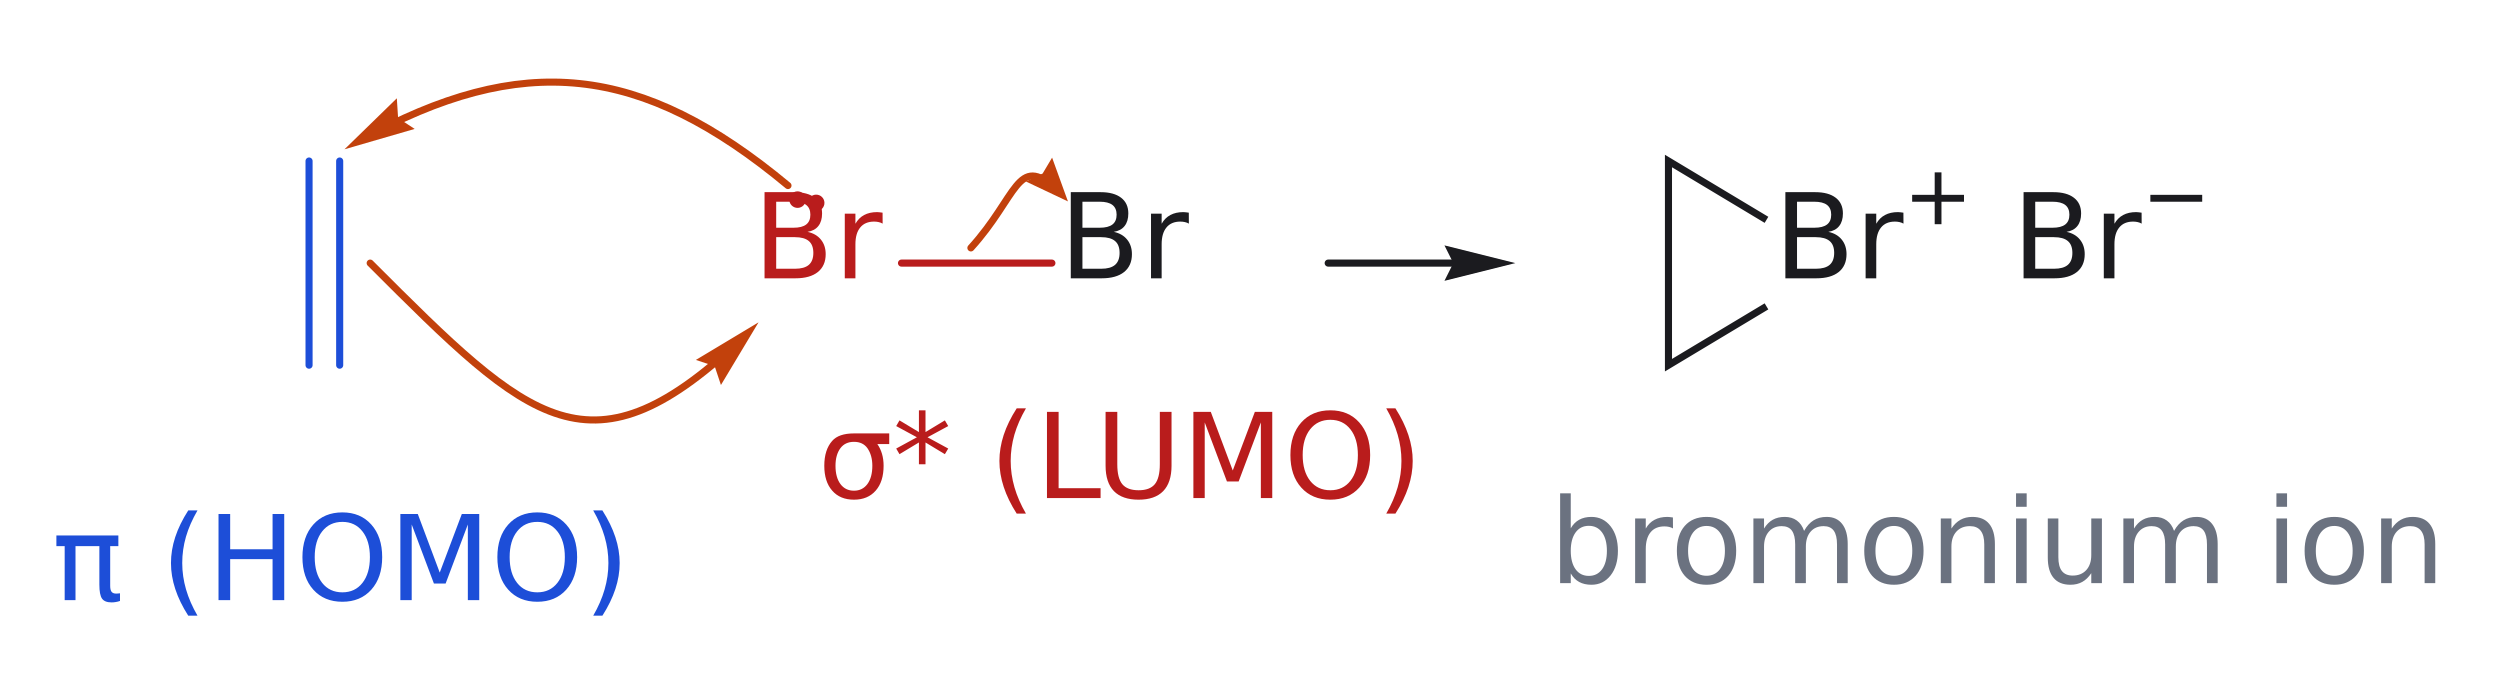
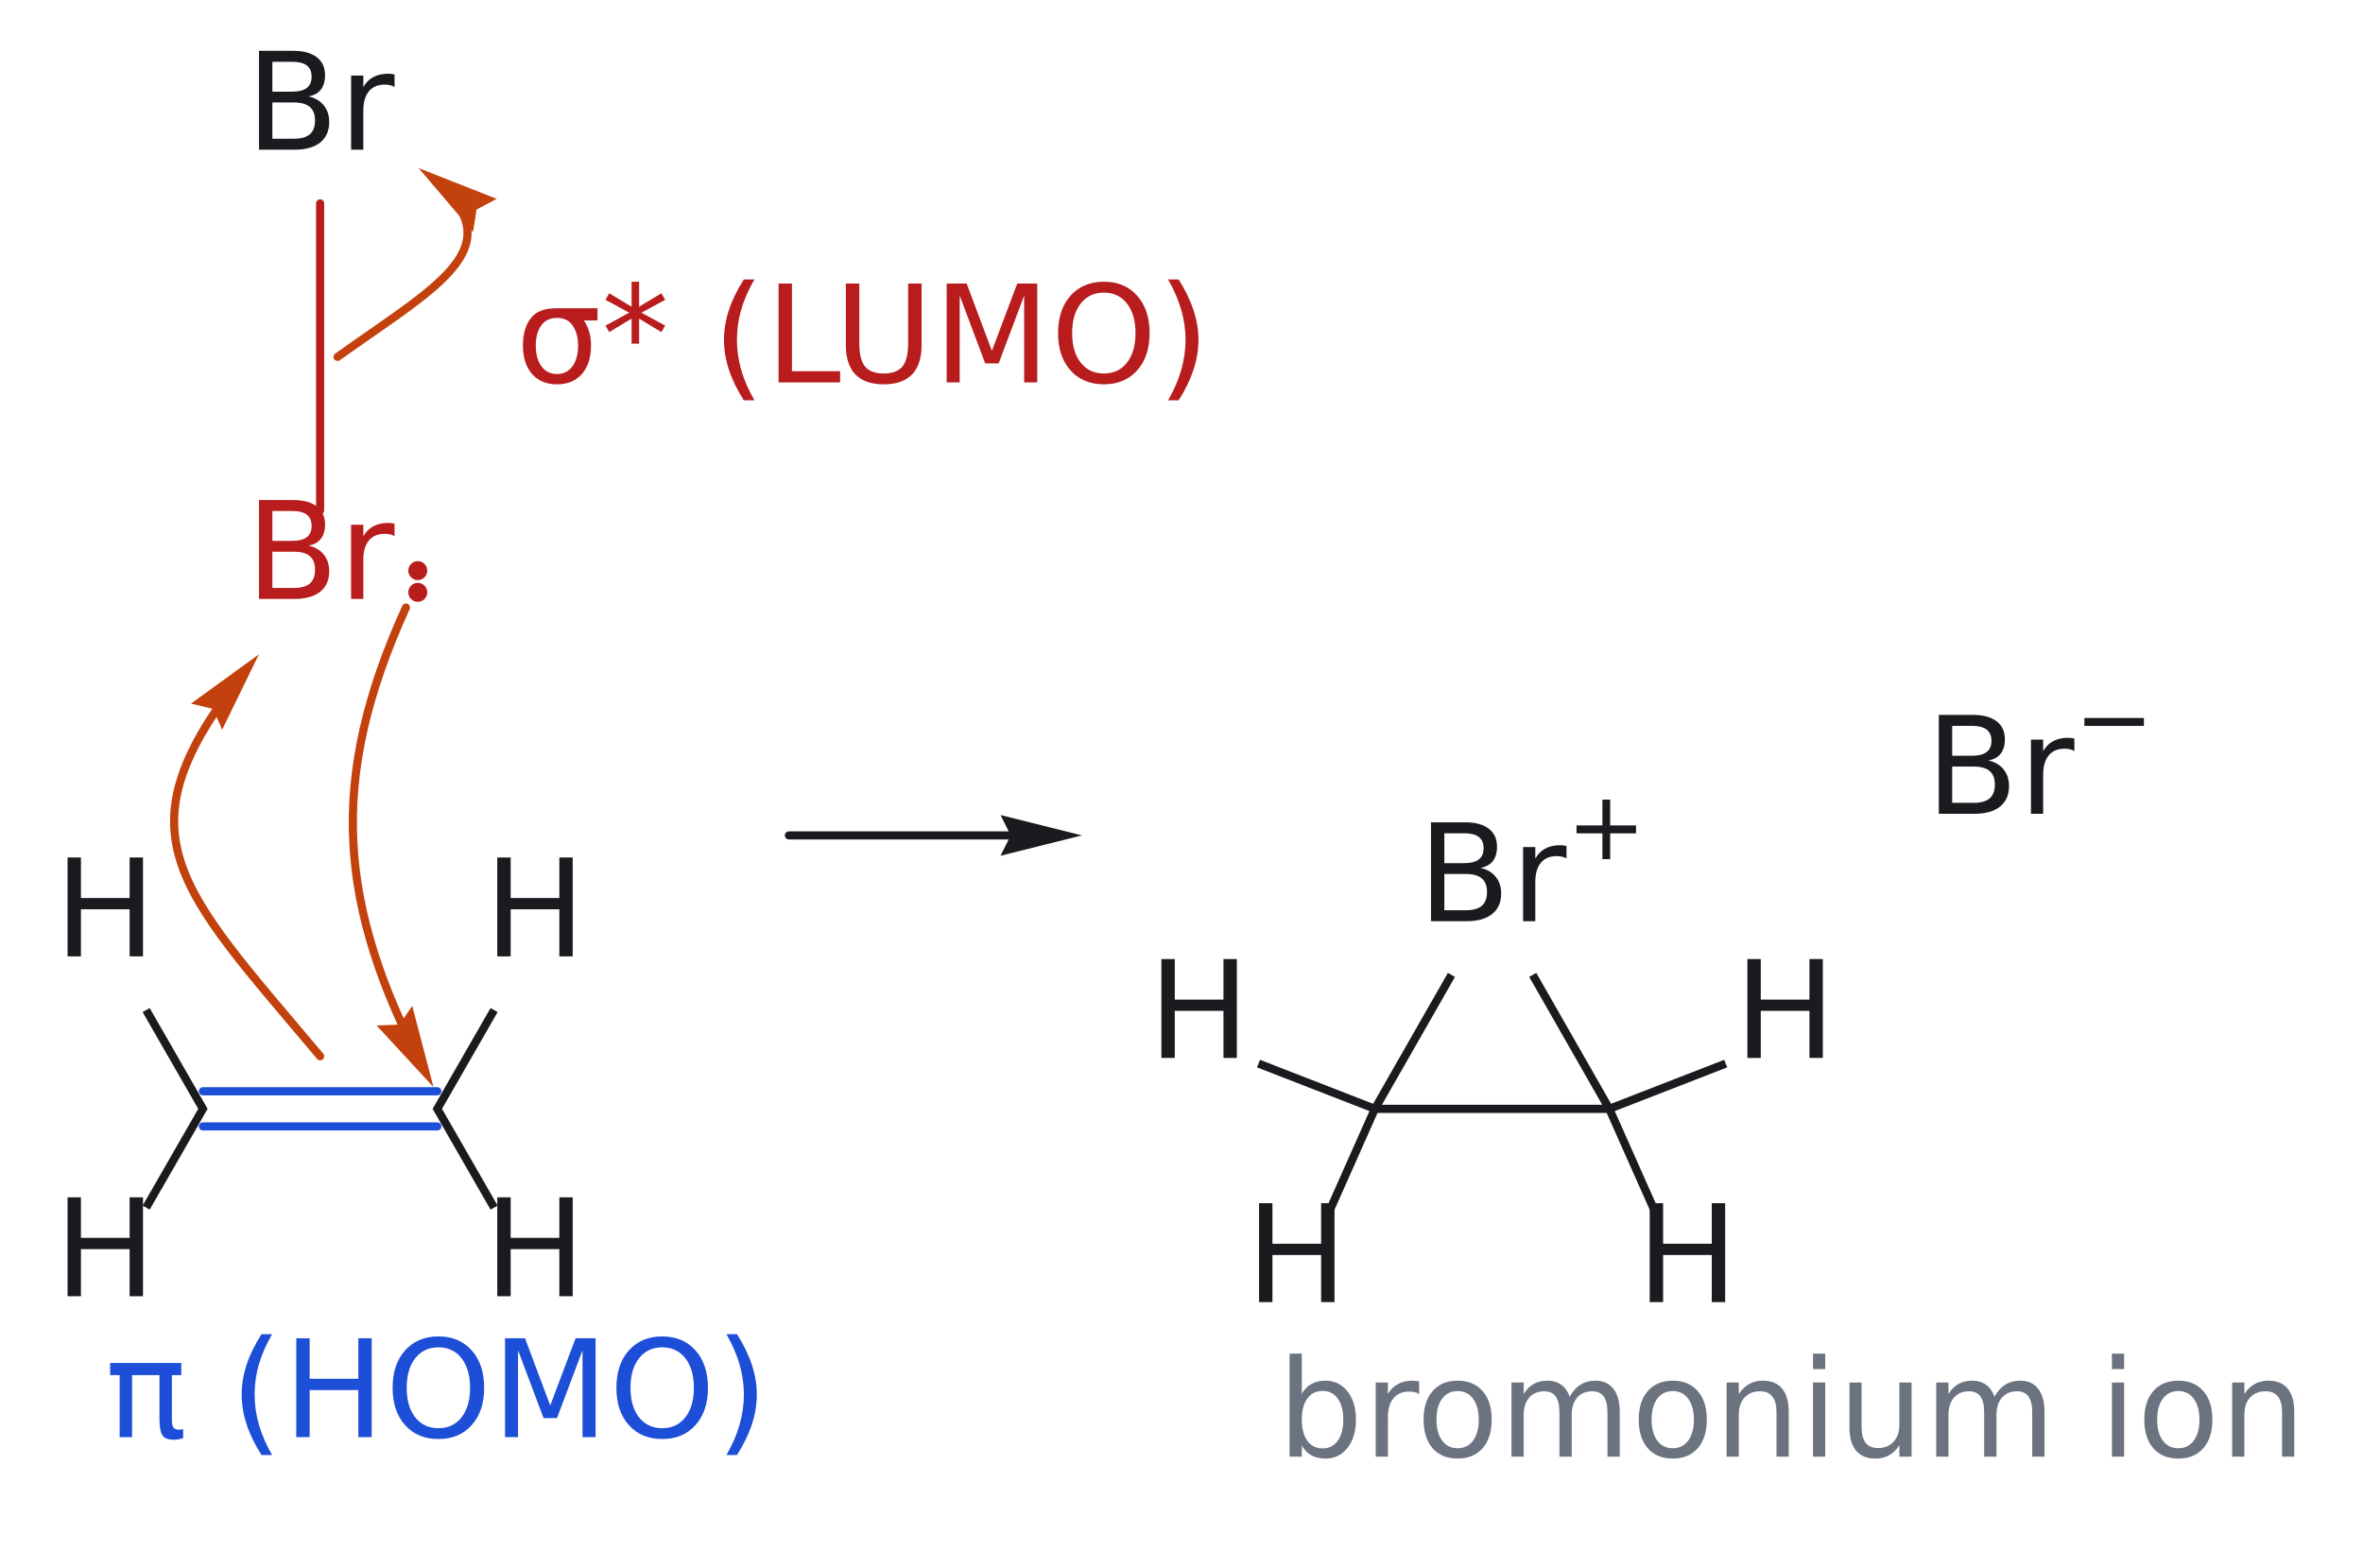
- <svg xmlns="http://www.w3.org/2000/svg" viewBox="-78.867 -64.948 614.731 171.698" width="381" height="106">
+ <svg xmlns="http://www.w3.org/2000/svg" viewBox="-68.833 -238.109 508.097 336.459" width="315" height="209">
  <style>.c-ink.fill{fill:#1b1b1f}.c-ink.stroke{stroke:#1b1b1f}.c-arrow.fill{fill:#c2410c}.c-arrow.stroke{stroke:#c2410c}.c-nu.fill{fill:#1d4ed8}.c-nu.stroke{stroke:#1d4ed8}.c-el.fill{fill:#b91c1c}.c-el.stroke{stroke:#b91c1c}.c-good.fill{fill:#15803d}.c-good.stroke{stroke:#15803d}.c-muted.fill{fill:#6b7280}.c-muted.stroke{stroke:#6b7280}@media (prefers-color-scheme: dark){.c-ink.fill{fill:#e6e6ea}.c-ink.stroke{stroke:#e6e6ea}.c-arrow.fill{fill:#ff9f5a}.c-arrow.stroke{stroke:#ff9f5a}.c-nu.fill{fill:#8ab4ff}.c-nu.stroke{stroke:#8ab4ff}.c-el.fill{fill:#ff8a8a}.c-el.stroke{stroke:#ff8a8a}.c-good.fill{fill:#6ee7a0}.c-good.stroke{stroke:#6ee7a0}.c-muted.fill{fill:#9ca3af}.c-muted.stroke{stroke:#9ca3af}}</style>
-   <path class="c-nu stroke" d="M3.78 -25.2 L3.78 25.2 " fill="none" stroke-width="1.75" stroke-linecap="round" stroke-linejoin="round" />
-   <path class="c-nu stroke" d="M-3.78 -25.2 L-3.78 25.2 " fill="none" stroke-width="1.75" stroke-linecap="round" stroke-linejoin="round" />
-   <path class="c-el stroke" d="M142.467 0 L179.595 0 " fill="none" stroke-width="1.75" stroke-linecap="round" stroke-linejoin="round" />
-   <path class="c-ink fill stroke" d="M330.925 -26.745 L330.925 26.745 L332.675 23.655 L332.675 -23.655 Z M332.675 -23.655 L355.545 -9.932 L356.446 -11.433 L330.925 -26.745 Z M330.925 26.745 L356.446 11.433 L355.545 9.932 L332.675 23.655 Z " stroke-width="0" stroke-linecap="round" stroke-linejoin="round" />
-   <text class="c-el fill" xml:space="preserve" x="105.8" y="-16.442" font-family="DejaVu Sans" font-size="29.167" font-weight="normal" font-style="normal" text-decoration="none" dominant-baseline="text-before-edge">Br</text>
-   <path class="c-el fill stroke" d="M117.96 -15.467 C117.848 -14.833 117.243 -14.409 116.608 -14.521 C115.973 -14.633 115.55 -15.238 115.662 -15.872 C115.774 -16.507 116.379 -16.931 117.013 -16.819 C117.648 -16.707 118.071 -16.102 117.96 -15.467 Z " stroke-width="1.75" stroke-linecap="round" stroke-linejoin="round" />
-   <path class="c-el fill stroke" d="M122.555 -14.657 C122.443 -14.022 121.838 -13.599 121.204 -13.71 C120.569 -13.822 120.146 -14.427 120.257 -15.062 C120.369 -15.696 120.974 -16.12 121.609 -16.008 C122.243 -15.896 122.667 -15.291 122.555 -14.657 Z " stroke-width="1.75" stroke-linecap="round" stroke-linejoin="round" />
-   <text class="c-ink fill" xml:space="preserve" x="181.4" y="-16.442" font-family="DejaVu Sans" font-size="29.167" font-weight="normal" font-style="normal" text-decoration="none" dominant-baseline="text-before-edge">Br</text>
-   <text class="c-ink fill" xml:space="preserve" x="357.8" y="-16.442" font-family="DejaVu Sans" font-size="29.167" font-weight="normal" font-style="normal" text-decoration="none" dominant-baseline="text-before-edge">Br</text>
-   <text class="c-ink fill" xml:space="preserve" x="389.8" y="-23.734" font-family="DejaVu Sans" font-size="20.417" font-weight="normal" font-style="normal" text-decoration="none" dominant-baseline="text-before-edge">+</text>
-   <text class="c-ink fill" xml:space="preserve" x="416.6" y="-16.442" font-family="DejaVu Sans" font-size="29.167" font-weight="normal" font-style="normal" text-decoration="none" dominant-baseline="text-before-edge">Br</text>
-   <text class="c-ink fill" xml:space="preserve" x="448.6" y="-23.734" font-family="DejaVu Sans" font-size="20.417" font-weight="normal" font-style="normal" text-decoration="none" dominant-baseline="text-before-edge">−</text>
-   <path class="c-ink stroke" d="M247.8 0 L289.625 0 " fill="none" stroke-width="1.75" stroke-linecap="round" stroke-linejoin="round" />
-   <path class="c-ink fill stroke" d="M294 0 L276.5 -4.375 L278.688 0 L276.5 4.375 Z " stroke-width="0" stroke-linecap="round" stroke-linejoin="round" />
-   <path class="c-arrow stroke" d="M11.31 0 C50.85 39.54 65.792 54.444 104.048 17.691 " fill="none" stroke-width="1.75" stroke-linecap="round" stroke-linejoin="round" />
-   <path class="c-arrow fill stroke" d="M107.175 14.625 L91.707 23.905 L96.348 25.452 L97.895 30.093 Z " stroke-width="0" stroke-linecap="round" stroke-linejoin="round" />
-   <path class="c-arrow stroke" d="M159.6 -3.75 C171.075 -16.373 171.069 -27.019 180.493 -18.35 " fill="none" stroke-width="1.75" stroke-linecap="round" stroke-linejoin="round" />
-   <path class="c-arrow fill stroke" d="M183.557 -15.227 L179.647 -26.033 L177.303 -22.107 L173.172 -20.147 Z " stroke-width="0" stroke-linecap="round" stroke-linejoin="round" />
-   <path class="c-arrow stroke" d="M114.444 -19.145 C78.198 -49.302 48.827 -52.406 8.774 -30.256 " fill="none" stroke-width="1.75" stroke-linecap="round" stroke-linejoin="round" />
-   <path class="c-arrow fill stroke" d="M4.968 -28.094 L22.292 -33.123 L18.199 -35.802 L17.887 -40.684 Z " stroke-width="0" stroke-linecap="round" stroke-linejoin="round" />
-   <text class="c-nu fill" xml:space="preserve" x="-67.2" y="63" font-family="DejaVu Sans" font-size="29.167" font-weight="normal" font-style="normal" text-decoration="none" dominant-baseline="text-before-edge">π (HOMO)</text>
-   <text class="c-el fill" xml:space="preserve" x="121.8" y="37.8" font-family="DejaVu Sans" font-size="29.167" font-weight="normal" font-style="normal" text-decoration="none" dominant-baseline="text-before-edge">σ* (LUMO)</text>
-   <text class="c-muted fill" xml:space="preserve" x="302.4" y="58.8" font-family="DejaVu Sans" font-size="29.167" font-weight="normal" font-style="normal" text-decoration="none" dominant-baseline="text-before-edge">bromonium ion</text>
+   <path class="c-nu stroke" d="M-25.2 -3.78 L25.2 -3.78 " fill="none" stroke-width="1.75" stroke-linecap="round" stroke-linejoin="round" />
+   <path class="c-nu stroke" d="M-25.2 3.78 L25.2 3.78 " fill="none" stroke-width="1.75" stroke-linecap="round" stroke-linejoin="round" />
+   <path class="c-el stroke" d="M0 -128.698 L0 -194.702 " fill="none" stroke-width="1.75" stroke-linecap="round" stroke-linejoin="round" />
+   <path class="c-ink fill stroke" d="M-24.191 0 L-36.649 -21.678 L-38.167 -20.806 L-26.209 -0 Z M-26.209 0 L-38.167 20.806 L-36.649 21.678 L-24.191 -0 Z M26.209 -0 L38.167 -20.806 L36.649 -21.678 L24.191 0 Z M24.191 -0 L36.649 21.678 L38.167 20.806 L26.209 0 Z M227.369 0.875 L276.631 0.875 L277.2 0 L275.692 -0.875 L228.308 -0.875 L226.8 0 Z M226.414 -1.089 L202.087 -10.549 L201.453 -8.918 L225.628 0.483 L226.8 0 Z M225.628 0.483 L216 22.147 L217.599 22.857 L227.369 0.875 L226.8 0 Z M278.372 0.483 L302.547 -8.918 L301.913 -10.549 L277.586 -1.089 L277.2 0 Z M276.631 0.875 L286.401 22.857 L288 22.147 L278.372 0.483 L277.2 0 Z M228.308 -0.875 L244.018 -28.368 L242.499 -29.236 L226.414 -1.089 L226.8 0 Z M277.586 -1.089 L261.501 -29.236 L259.982 -28.368 L275.692 -0.875 L277.2 0 Z " stroke-width="0" stroke-linecap="round" stroke-linejoin="round" />
+   <text class="c-ink fill" xml:space="preserve" x="-57.166" y="-52.982" font-family="DejaVu Sans" font-size="29.167" font-weight="normal" font-style="normal" text-decoration="none" dominant-baseline="text-before-edge">H</text>
+   <text class="c-ink fill" xml:space="preserve" x="-57.166" y="20.098" font-family="DejaVu Sans" font-size="29.167" font-weight="normal" font-style="normal" text-decoration="none" dominant-baseline="text-before-edge">H</text>
+   <text class="c-ink fill" xml:space="preserve" x="35.234" y="-52.982" font-family="DejaVu Sans" font-size="29.167" font-weight="normal" font-style="normal" text-decoration="none" dominant-baseline="text-before-edge">H</text>
+   <text class="c-ink fill" xml:space="preserve" x="35.234" y="20.098" font-family="DejaVu Sans" font-size="29.167" font-weight="normal" font-style="normal" text-decoration="none" dominant-baseline="text-before-edge">H</text>
+   <text class="c-el fill" xml:space="preserve" x="-16" y="-129.842" font-family="DejaVu Sans" font-size="29.167" font-weight="normal" font-style="normal" text-decoration="none" dominant-baseline="text-before-edge">Br</text>
+   <path class="c-el fill stroke" d="M21 -112.233 C21.644 -112.233 22.167 -111.711 22.167 -111.067 C22.167 -110.422 21.644 -109.9 21 -109.9 C20.356 -109.9 19.833 -110.422 19.833 -111.067 C19.833 -111.711 20.356 -112.233 21 -112.233 Z " stroke-width="1.75" stroke-linecap="round" stroke-linejoin="round" />
+   <path class="c-el fill stroke" d="M21 -116.9 C21.644 -116.9 22.167 -116.378 22.167 -115.733 C22.167 -115.089 21.644 -114.567 21 -114.567 C20.356 -114.567 19.833 -115.089 19.833 -115.733 C19.833 -116.378 20.356 -116.9 21 -116.9 Z " stroke-width="1.75" stroke-linecap="round" stroke-linejoin="round" />
+   <text class="c-ink fill" xml:space="preserve" x="-16" y="-226.442" font-family="DejaVu Sans" font-size="29.167" font-weight="normal" font-style="normal" text-decoration="none" dominant-baseline="text-before-edge">Br</text>
+   <text class="c-ink fill" xml:space="preserve" x="178.034" y="-31.142" font-family="DejaVu Sans" font-size="29.167" font-weight="normal" font-style="normal" text-decoration="none" dominant-baseline="text-before-edge">H</text>
+   <text class="c-ink fill" xml:space="preserve" x="199.034" y="21.358" font-family="DejaVu Sans" font-size="29.167" font-weight="normal" font-style="normal" text-decoration="none" dominant-baseline="text-before-edge">H</text>
+   <text class="c-ink fill" xml:space="preserve" x="304.034" y="-31.142" font-family="DejaVu Sans" font-size="29.167" font-weight="normal" font-style="normal" text-decoration="none" dominant-baseline="text-before-edge">H</text>
+   <text class="c-ink fill" xml:space="preserve" x="283.034" y="21.358" font-family="DejaVu Sans" font-size="29.167" font-weight="normal" font-style="normal" text-decoration="none" dominant-baseline="text-before-edge">H</text>
+   <text class="c-ink fill" xml:space="preserve" x="236" y="-60.542" font-family="DejaVu Sans" font-size="29.167" font-weight="normal" font-style="normal" text-decoration="none" dominant-baseline="text-before-edge">Br</text>
+   <text class="c-ink fill" xml:space="preserve" x="268" y="-67.834" font-family="DejaVu Sans" font-size="20.417" font-weight="normal" font-style="normal" text-decoration="none" dominant-baseline="text-before-edge">+</text>
+   <text class="c-ink fill" xml:space="preserve" x="345.2" y="-83.642" font-family="DejaVu Sans" font-size="29.167" font-weight="normal" font-style="normal" text-decoration="none" dominant-baseline="text-before-edge">Br</text>
+   <text class="c-ink fill" xml:space="preserve" x="377.2" y="-90.934" font-family="DejaVu Sans" font-size="20.417" font-weight="normal" font-style="normal" text-decoration="none" dominant-baseline="text-before-edge">−</text>
+   <path class="c-ink stroke" d="M100.8 -58.8 L159.425 -58.8 " fill="none" stroke-width="1.75" stroke-linecap="round" stroke-linejoin="round" />
+   <path class="c-ink fill stroke" d="M163.8 -58.8 L146.3 -63.175 L148.488 -58.8 L146.3 -54.425 Z " stroke-width="0" stroke-linecap="round" stroke-linejoin="round" />
+   <path class="c-arrow stroke" d="M0 -11.31 C-30.784 -47.958 -44.096 -59.245 -15.942 -94.347 " fill="none" stroke-width="1.75" stroke-linecap="round" stroke-linejoin="round" />
+   <path class="c-arrow fill stroke" d="M-13.163 -97.729 L-27.769 -87.143 L-23.012 -86.004 L-21.069 -81.516 Z " stroke-width="0" stroke-linecap="round" stroke-linejoin="round" />
+   <path class="c-arrow stroke" d="M3.75 -161.7 C25.009 -176.885 41.728 -185.21 24.65 -199.614 " fill="none" stroke-width="1.75" stroke-linecap="round" stroke-linejoin="round" />
+   <path class="c-arrow fill stroke" d="M21.187 -202.289 L32.884 -188.557 L33.647 -193.388 L37.97 -195.677 Z " stroke-width="0" stroke-linecap="round" stroke-linejoin="round" />
+   <path class="c-arrow stroke" d="M18.449 -107.787 C1.56 -70.633 3.882 -43.715 22.309 -8.535 " fill="none" stroke-width="1.75" stroke-linecap="round" stroke-linejoin="round" />
+   <path class="c-arrow fill stroke" d="M24.375 -4.678 L19.813 -22.13 L17.025 -18.111 L12.137 -17.93 Z " stroke-width="0" stroke-linecap="round" stroke-linejoin="round" />
+   <text class="c-nu fill" xml:space="preserve" x="-46.2" y="50.4" font-family="DejaVu Sans" font-size="29.167" font-weight="normal" font-style="normal" text-decoration="none" dominant-baseline="text-before-edge">π (HOMO)</text>
+   <text class="c-el fill" xml:space="preserve" x="42" y="-176.4" font-family="DejaVu Sans" font-size="29.167" font-weight="normal" font-style="normal" text-decoration="none" dominant-baseline="text-before-edge">σ* (LUMO)</text>
+   <text class="c-muted fill" xml:space="preserve" x="205.8" y="54.6" font-family="DejaVu Sans" font-size="29.167" font-weight="normal" font-style="normal" text-decoration="none" dominant-baseline="text-before-edge">bromonium ion</text>
</svg>
